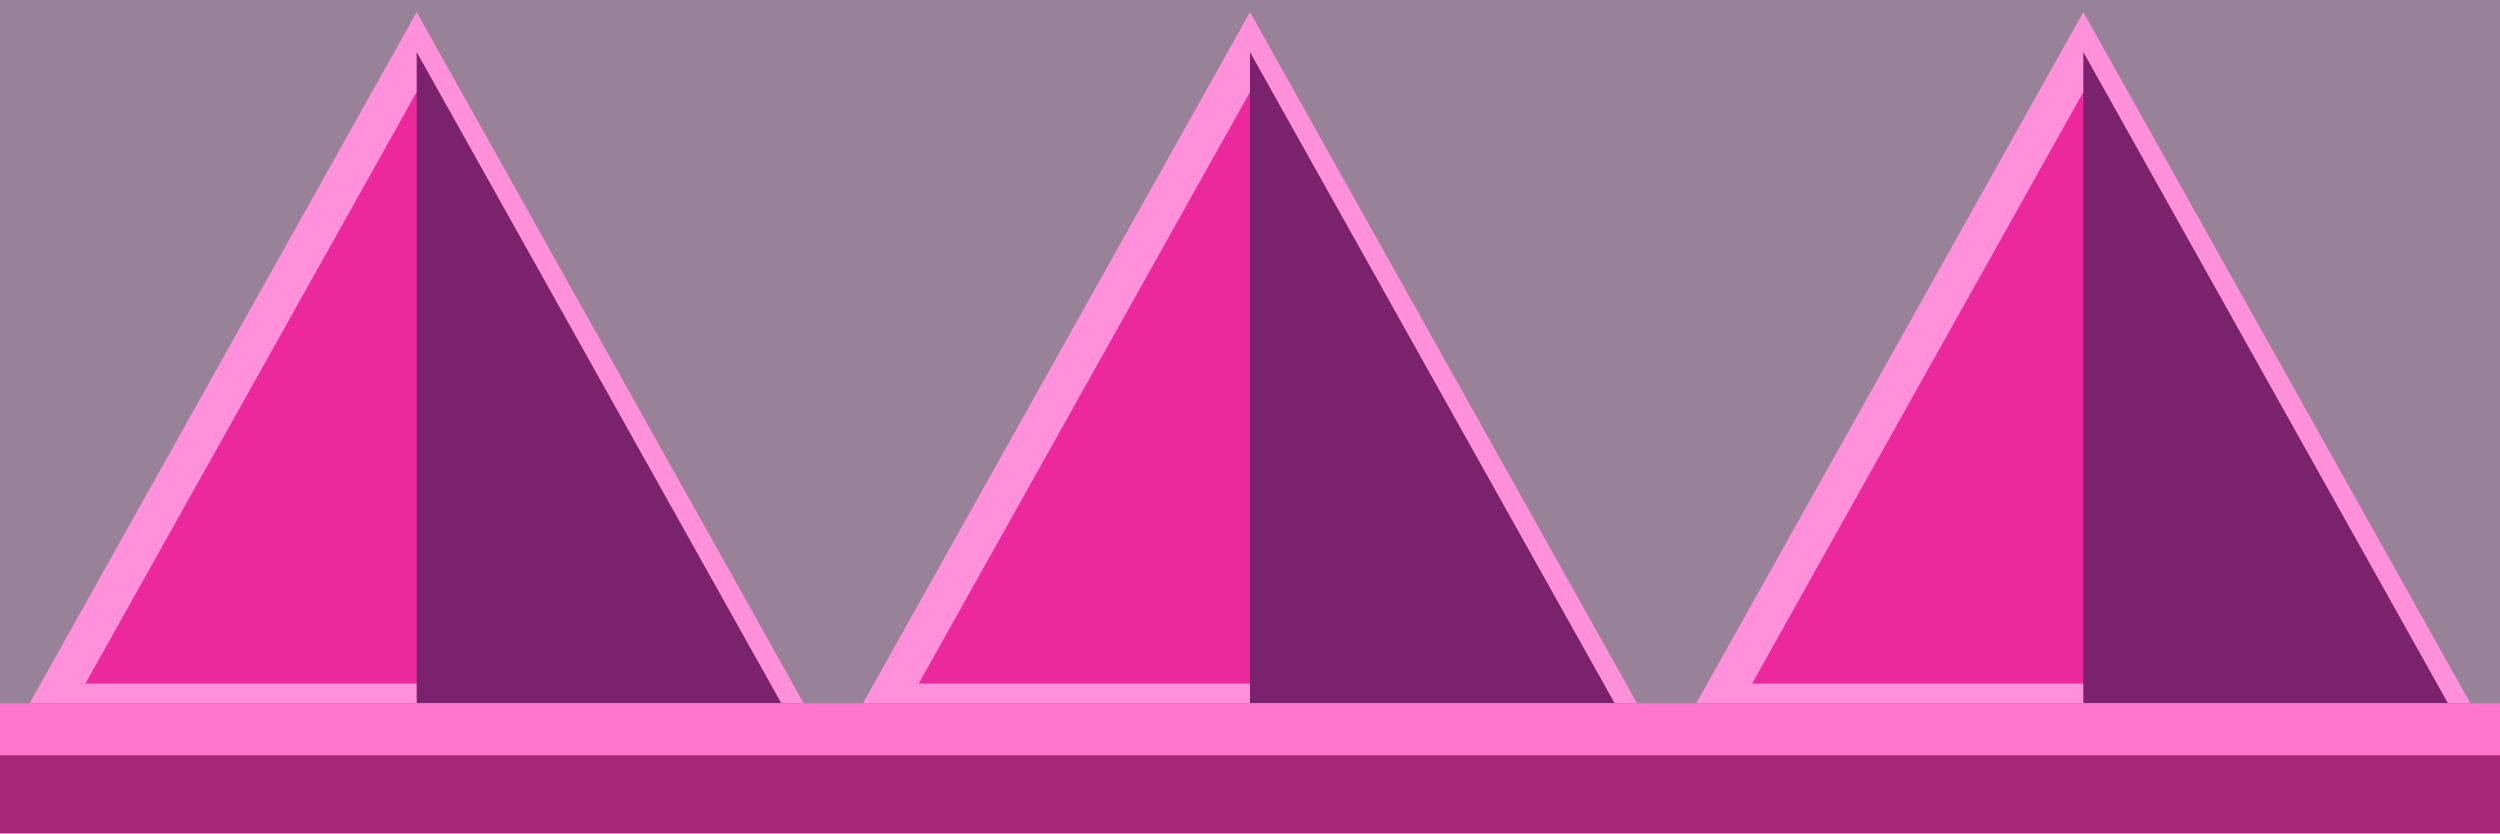
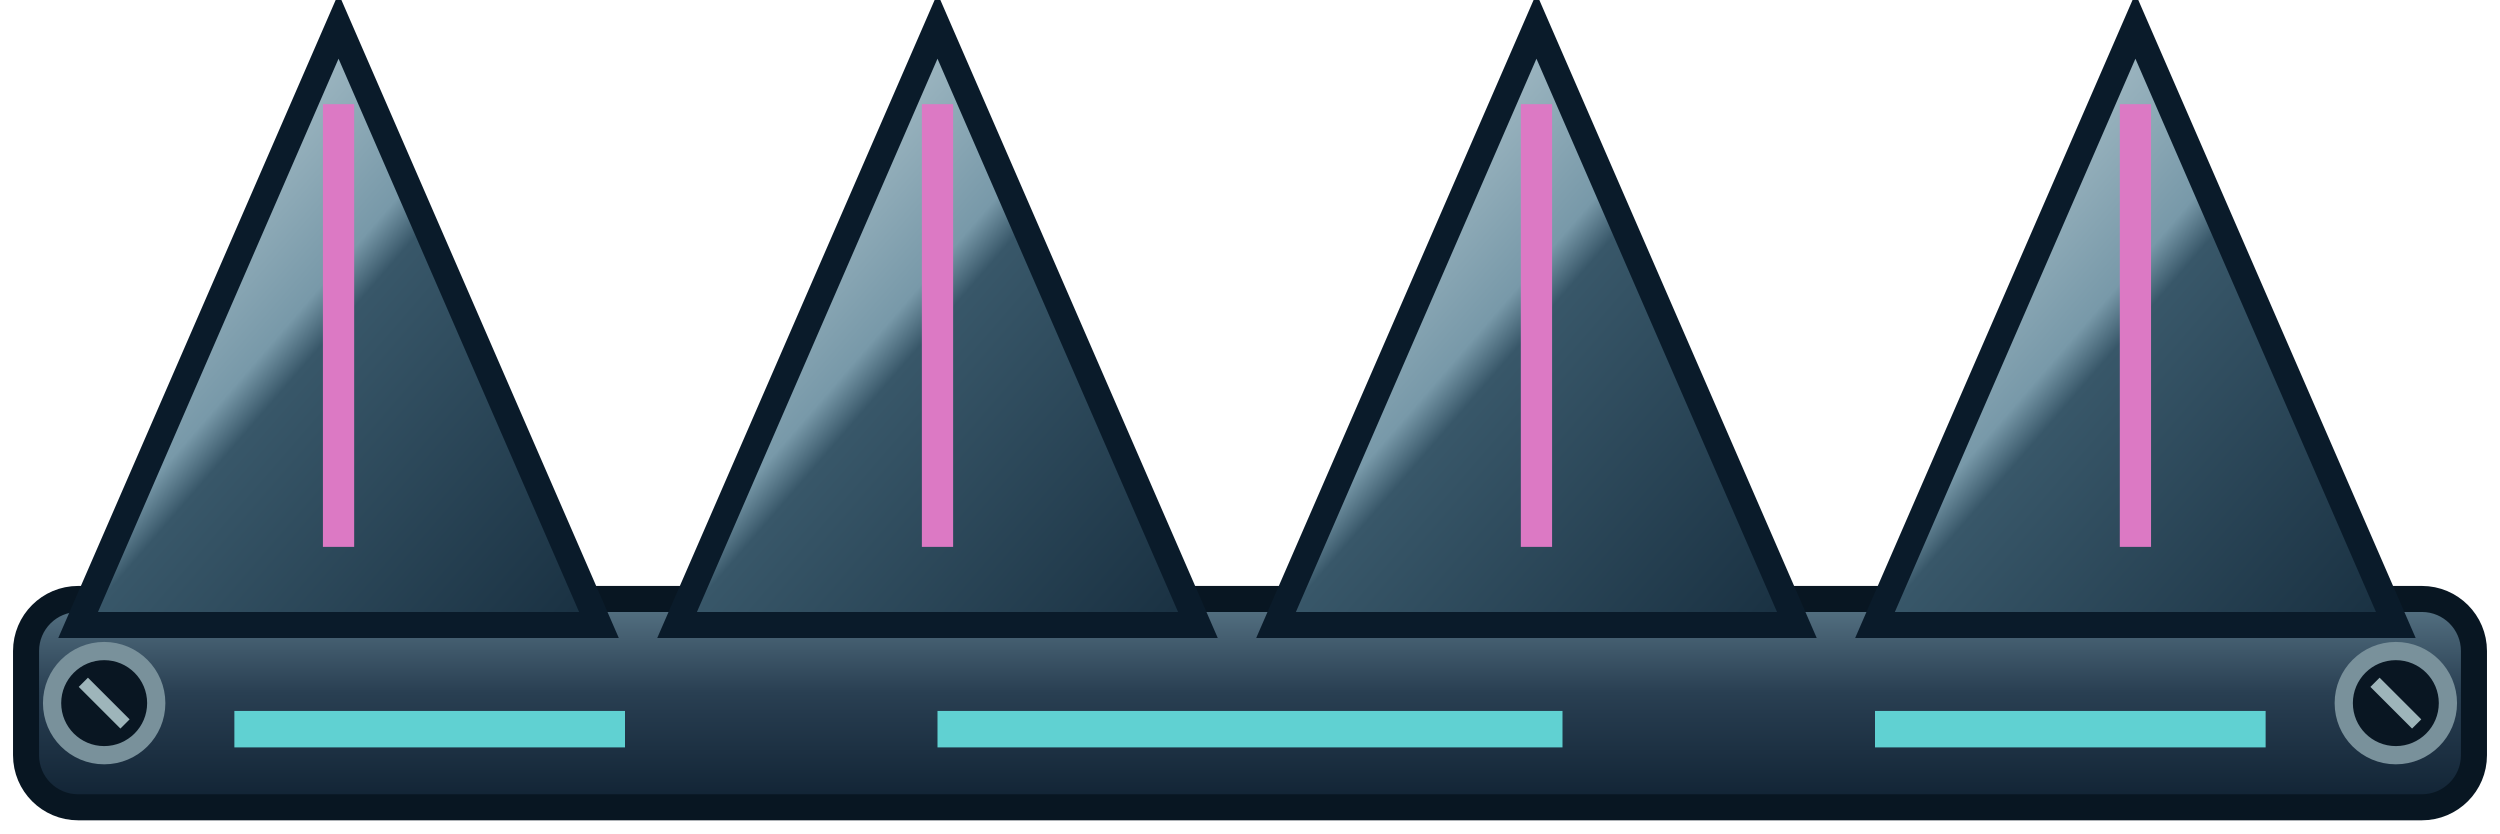
<svg xmlns="http://www.w3.org/2000/svg" width="96" height="32" viewBox="0 0 96 32">
-   <path fill="#421c44" d="M0 0h96v32H0z" opacity=".55" />
-   <path fill="#eb299d" stroke="#ff90d9" stroke-width="1.5" d="M2 27 16 2l14 25zm32 0L48 2l14 25zm32 0L80 2l14 25z" />
-   <path fill="#7a226b" d="m16 2 14 25H16zm32 0 14 25H48zm32 0 14 25H80z" />
-   <path fill="#aa287c" d="M0 27h96v5H0z" />
-   <path stroke="#ff76ce" stroke-width="2" d="M0 28h96" />
+   <defs>
+     <linearGradient id="metal" x2="0" y2="1">
+       <stop stop-color="#587586" />
+       <stop offset=".45" stop-color="#293f52" />
+       <stop offset="1" stop-color="#102233" />
+     </linearGradient>
+     <linearGradient id="blade" x2="1" y2="1">
+       <stop stop-color="#d0dee1" />
+       <stop offset=".45" stop-color="#7899a9" />
+       <stop offset=".5" stop-color="#385769" />
+       <stop offset="1" stop-color="#182f40" />
+     </linearGradient>
+     <radialGradient id="core">
+       <stop stop-color="#ffe5f7" />
+       <stop offset=".35" stop-color="#f273ce" />
+       <stop offset="1" stop-color="#78265e" />
+     </radialGradient>
+   </defs>
+   <rect x="1" y="23" width="94" height="8" rx="2" fill="url(#metal)" stroke="#081622" />
+   <path d="M3 24 13 1 23 24Z" fill="url(#blade)" stroke="#0a1b2a" />
+   <path d="M13 4v17" stroke="#dc79c4" stroke-width="1.2" />
+   <path d="M26 24 36 1 46 24Z" fill="url(#blade)" stroke="#0a1b2a" />
+   <path d="M36 4v17" stroke="#dc79c4" stroke-width="1.2" />
+   <path d="M49 24 59 1 69 24Z" fill="url(#blade)" stroke="#0a1b2a" />
+   <path d="M59 4v17" stroke="#dc79c4" stroke-width="1.2" />
+   <path d="M72 24 82 1 92 24Z" fill="url(#blade)" stroke="#0a1b2a" />
+   <path d="M82 4v17" stroke="#dc79c4" stroke-width="1.2" />
+   <path d="M9 28h15m12 0h24m12 0h15" stroke="#60d1d2" stroke-width="1.4" />
+   <circle cx="4" cy="27" r="2" fill="#091622" stroke="#79919b" stroke-width=".7" />
+   <path d="M3.2 26.2l1.6 1.6" stroke="#9eb5ba" stroke-width=".5" />
+   <circle cx="92" cy="27" r="2" fill="#091622" stroke="#79919b" stroke-width=".7" />
+   <path d="M91.2 26.2l1.6 1.6" stroke="#9eb5ba" stroke-width=".5" />
</svg>
